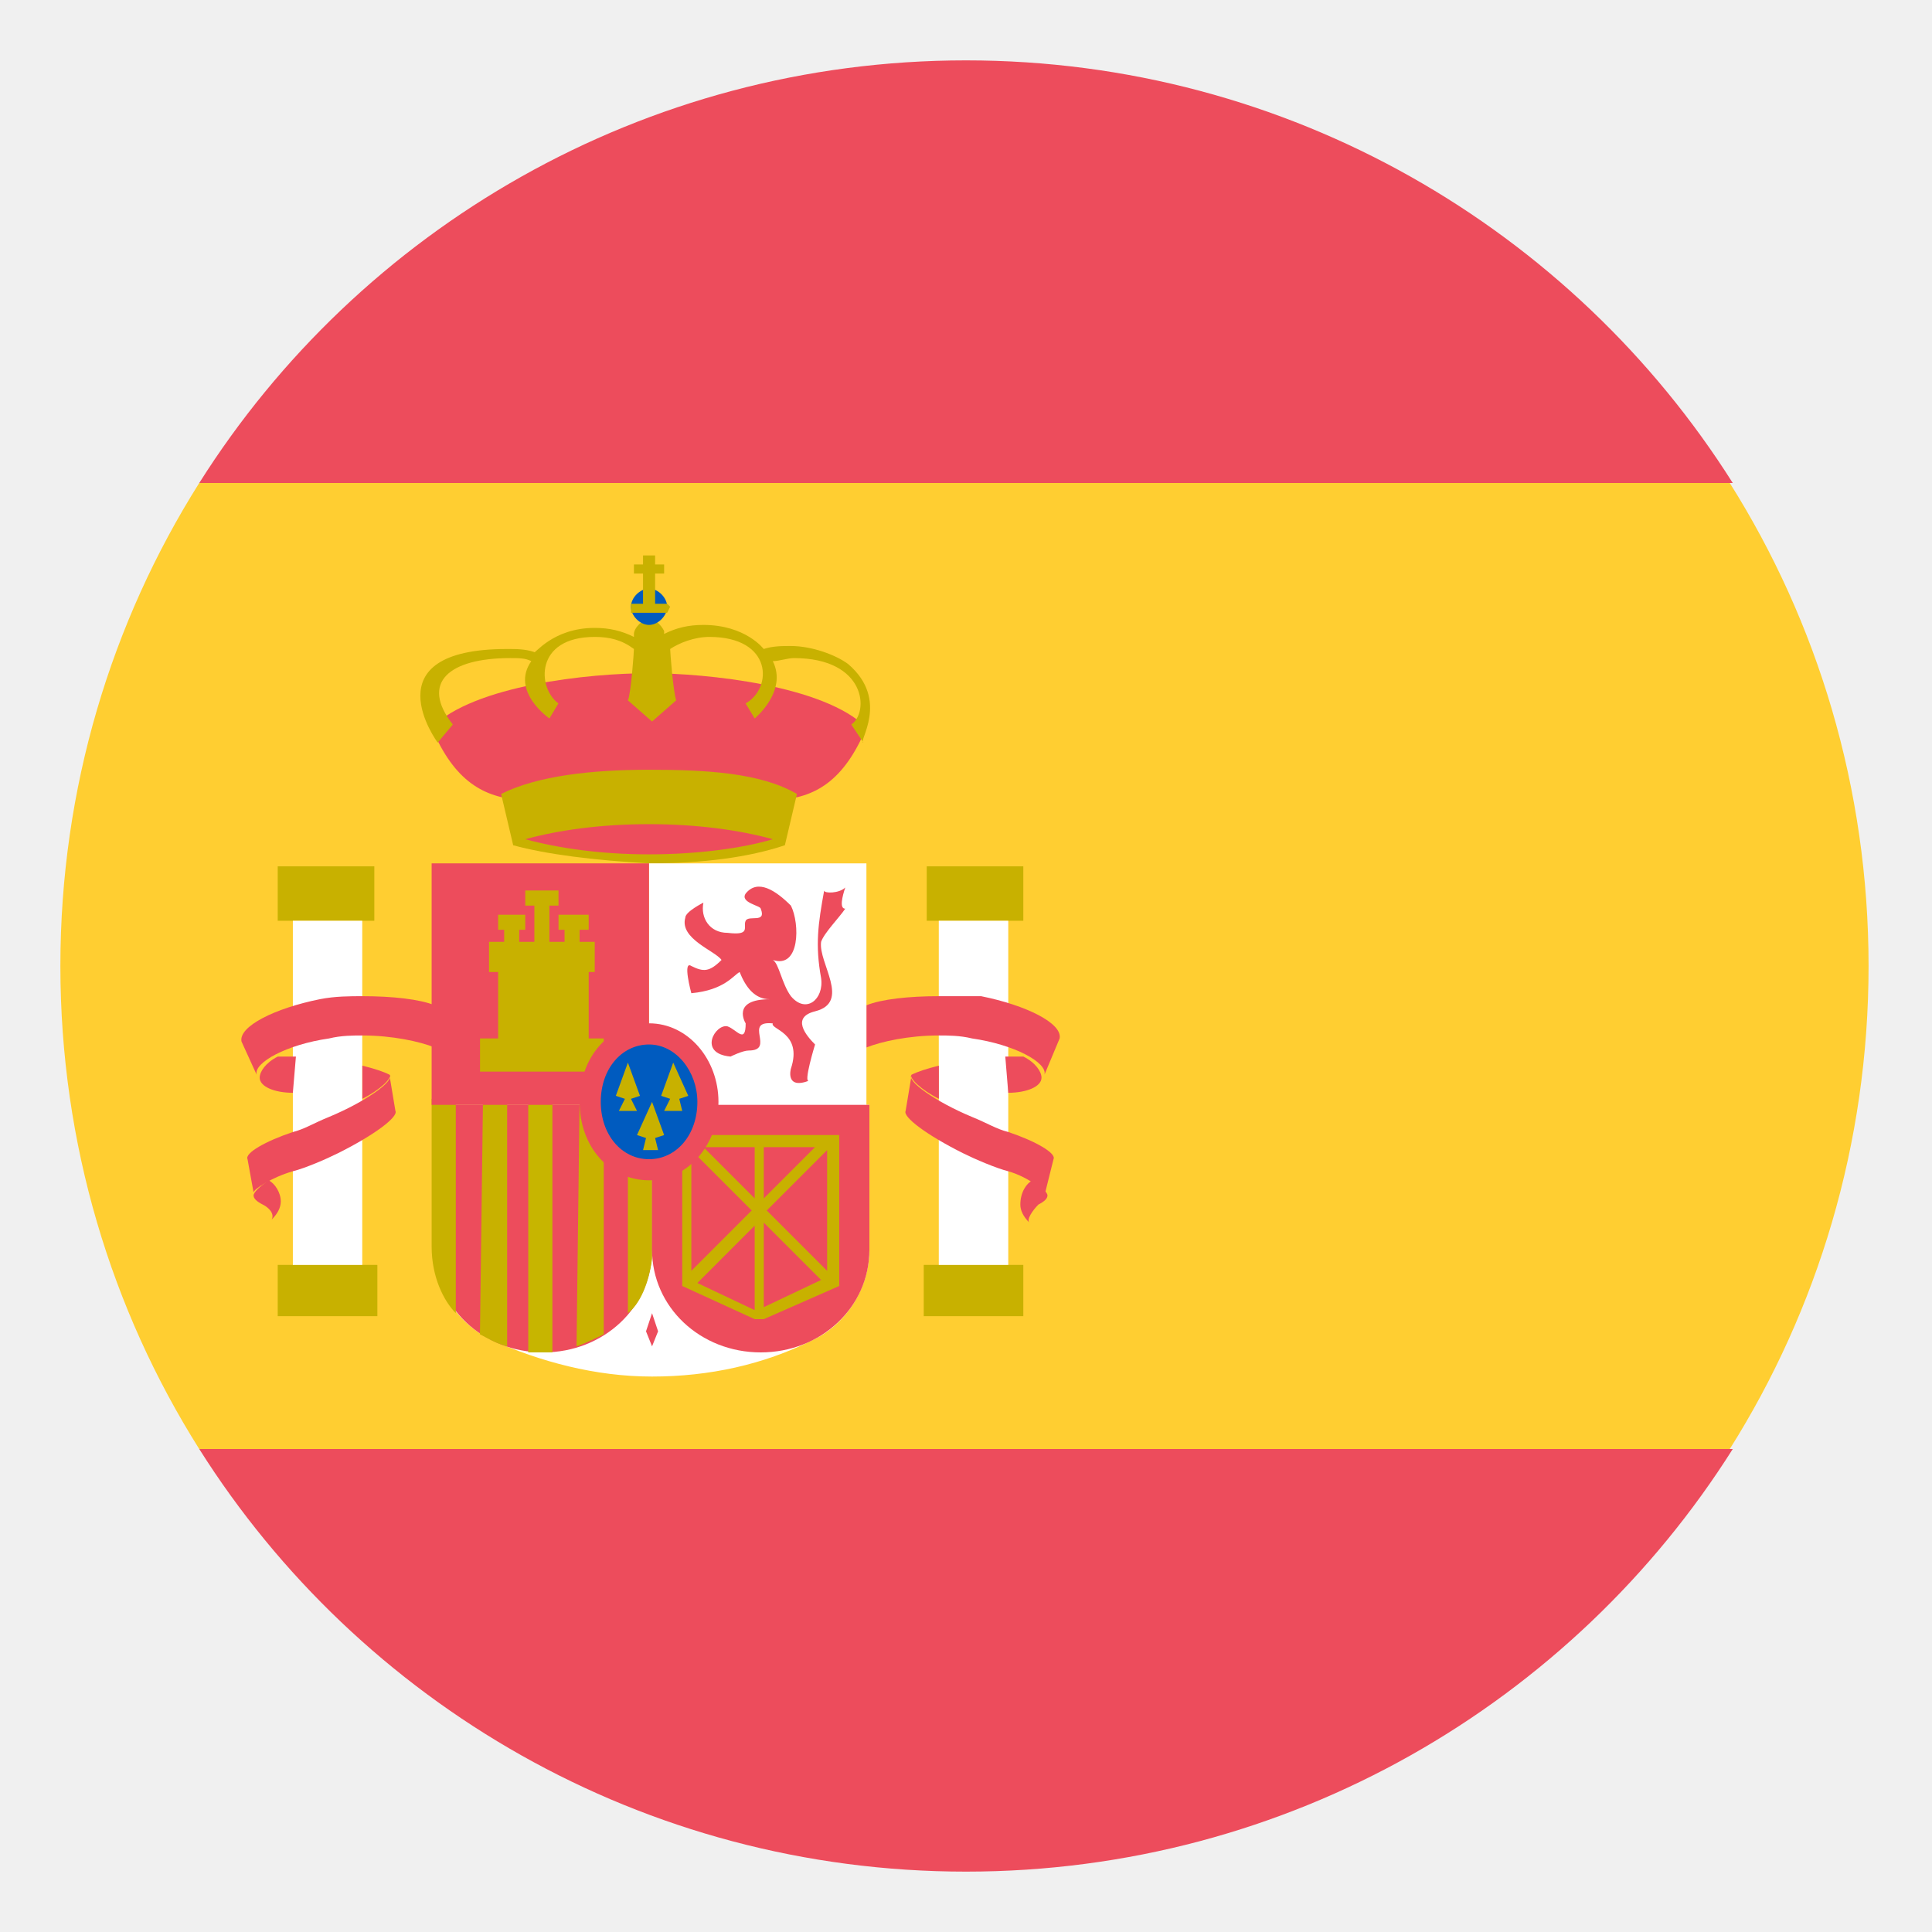
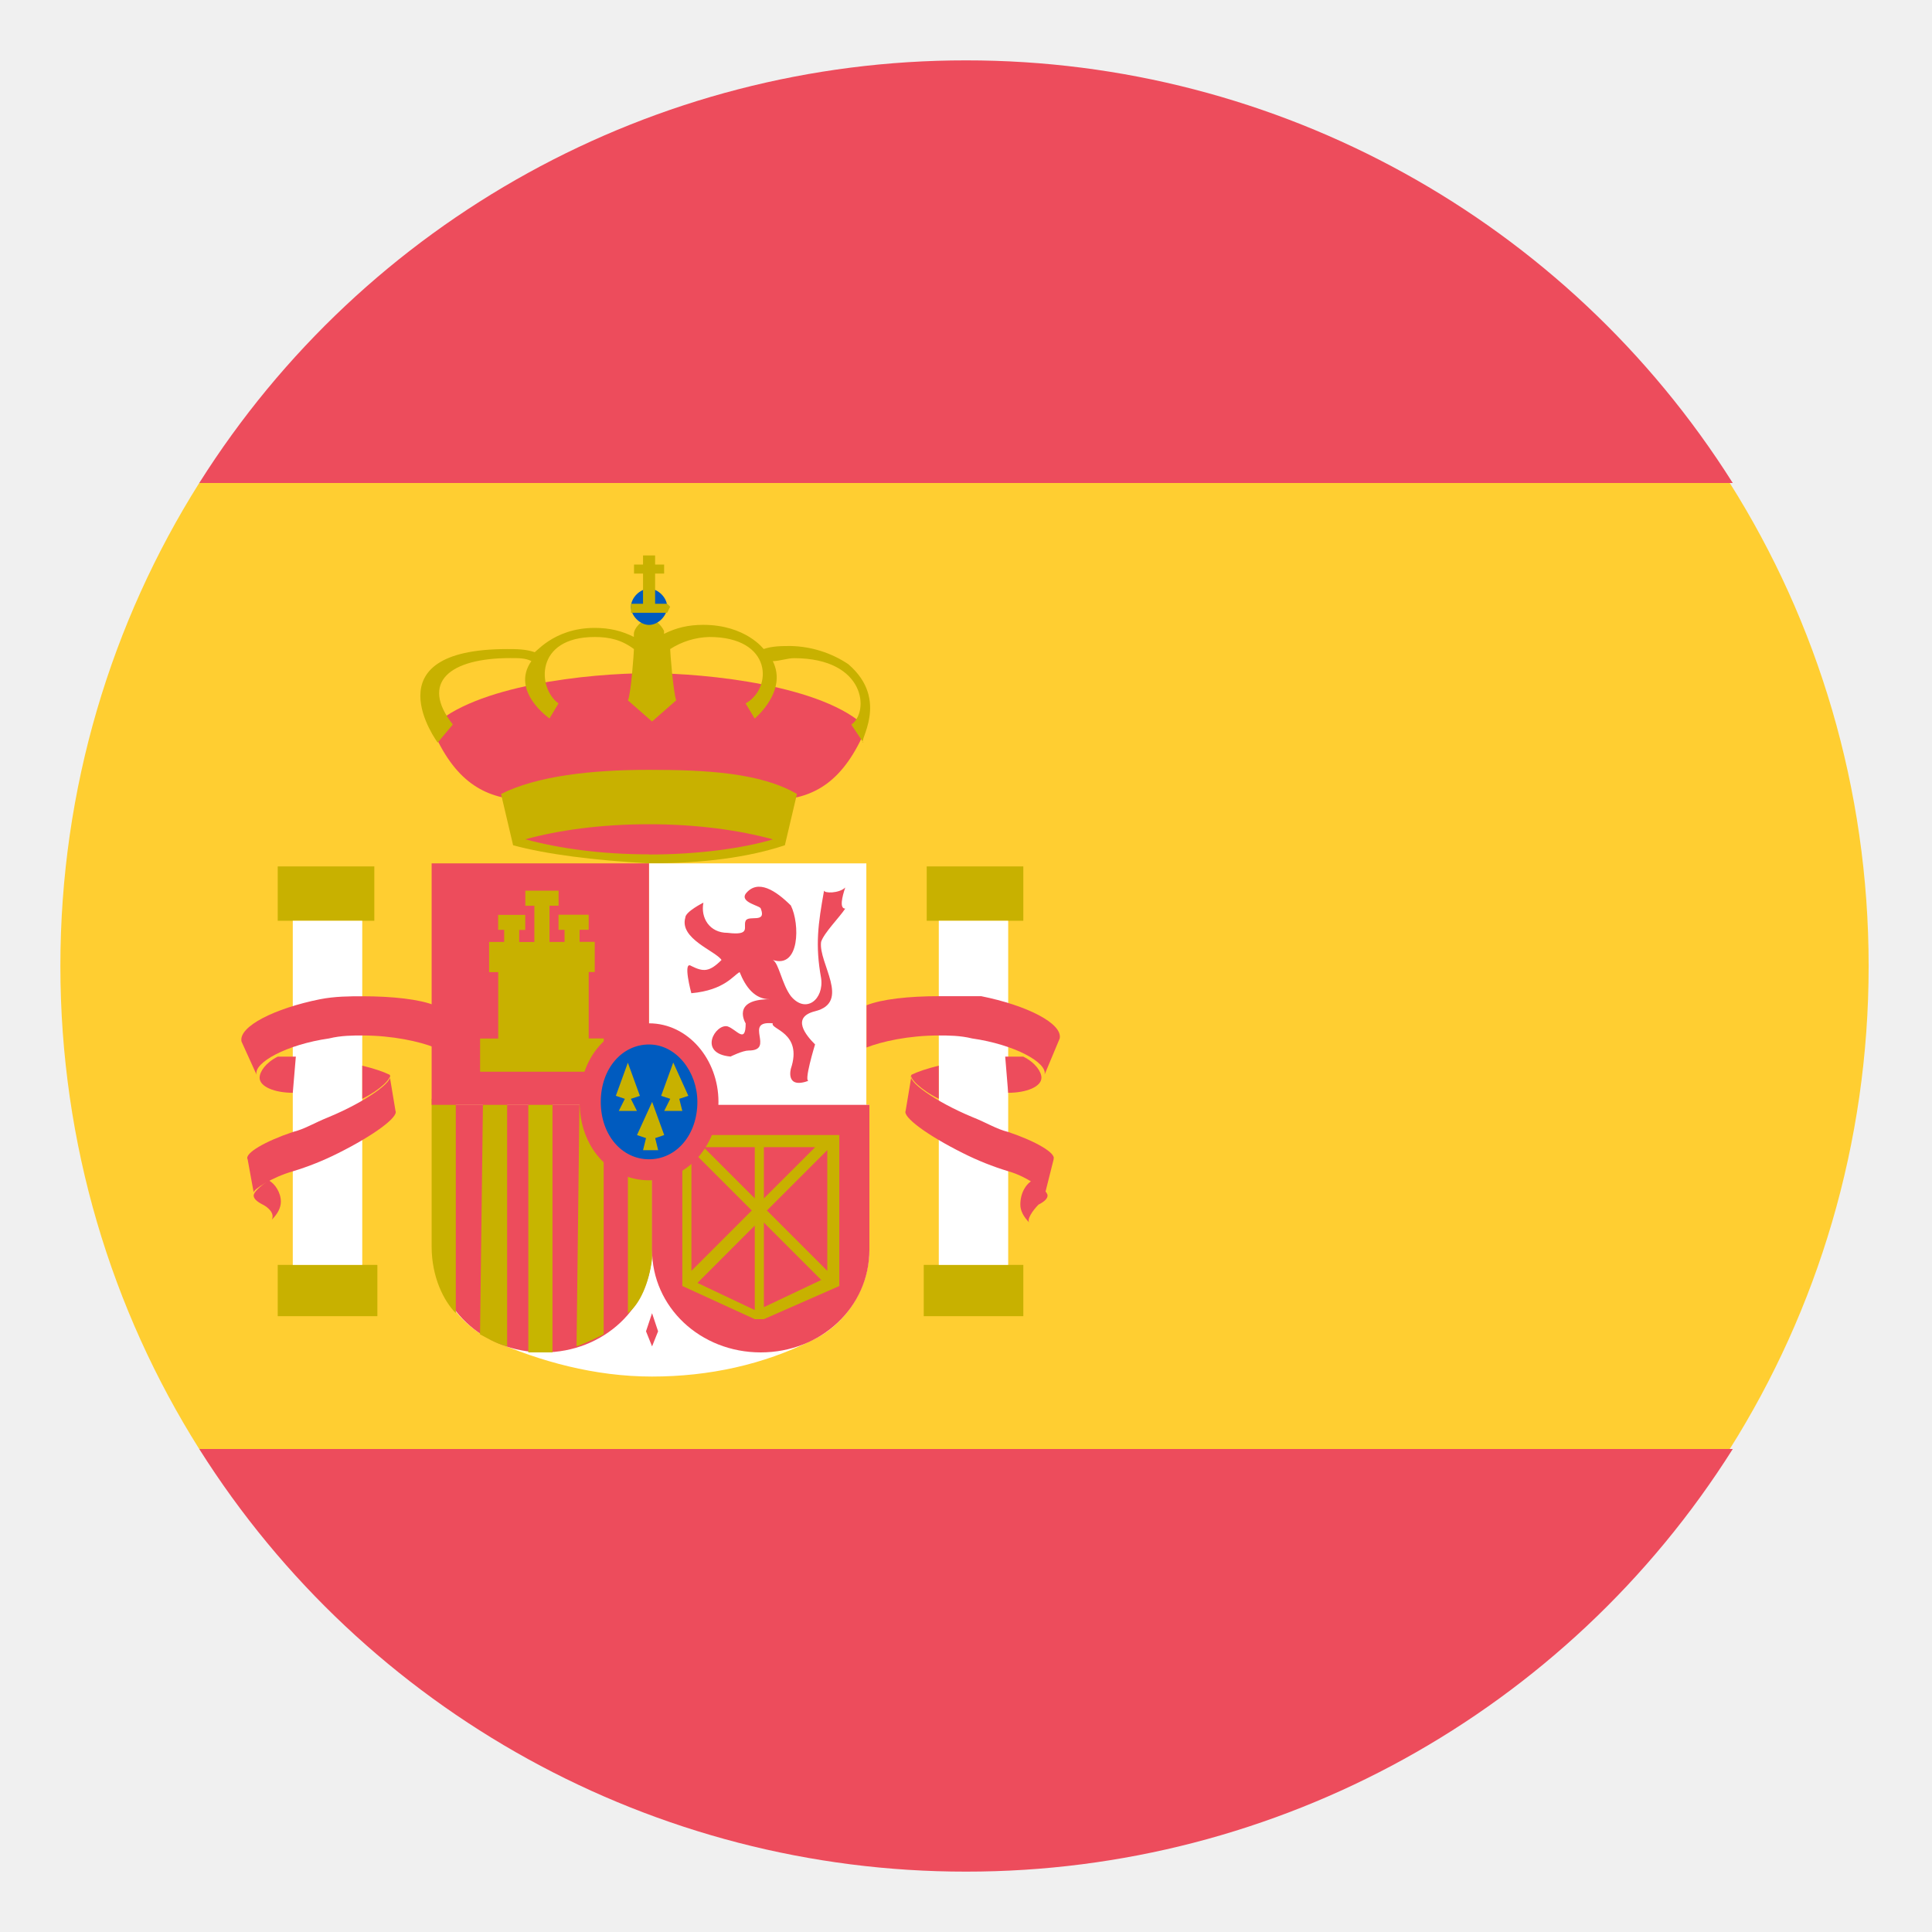
- <svg xmlns="http://www.w3.org/2000/svg" width="24" height="24" viewBox="0 0 24 24" fill="none">
-   <path d="M0.75 12C0.75 14.213 1.387 16.275 2.475 18H21.488C22.575 16.275 23.212 14.213 23.212 12C23.212 9.787 22.575 7.725 21.488 6H2.475C1.387 7.725 0.75 9.787 0.75 12Z" fill="#FFCE31" />
-   <path d="M21.525 6C19.537 2.85 16.012 0.75 12 0.75C7.987 0.75 4.462 2.85 2.475 6H21.525ZM2.475 18C4.462 21.15 7.987 23.25 12 23.25C16.012 23.25 19.537 21.15 21.525 18H2.475Z" fill="#ED4C5C" />
-   <path d="M3.45 10.762H4.65V11.438H3.45V10.762ZM3.45 15.713H4.688V16.35H3.45V15.713Z" fill="#C8B100" />
-   <path d="M3.338 14.663C3.225 14.738 3.15 14.813 3.15 14.85C3.15 14.888 3.188 14.925 3.263 14.963C3.338 15 3.413 15.075 3.375 15.15C3.45 15.075 3.488 15 3.488 14.925C3.488 14.813 3.413 14.7 3.338 14.663" fill="#ED4C5C" />
-   <path d="M3.638 11.438H4.5V15.713H3.638V11.438Z" fill="white" />
-   <path d="M5.4 13.012C5.213 12.938 4.875 12.863 4.5 12.863C4.388 12.863 4.238 12.863 4.088 12.9C3.563 12.975 3.15 13.2 3.188 13.35L3 12.938C2.963 12.75 3.413 12.525 3.975 12.412C4.163 12.375 4.35 12.375 4.5 12.375C4.875 12.375 5.213 12.412 5.4 12.488V13.012" fill="#ED4C5C" />
-   <path d="M3.638 13.575C3.413 13.575 3.226 13.5 3.226 13.387C3.226 13.312 3.301 13.2 3.451 13.125H3.676L3.638 13.575ZM4.501 13.238C4.651 13.275 4.763 13.312 4.838 13.35C4.876 13.387 4.726 13.537 4.501 13.65V13.238" fill="#ED4C5C" />
-   <path d="M3.075 14.4C3.037 14.325 3.3 14.175 3.637 14.063C3.787 14.025 3.9 13.95 4.087 13.875C4.537 13.688 4.912 13.425 4.837 13.35L4.912 13.8C4.95 13.875 4.65 14.1 4.2 14.325C4.05 14.4 3.787 14.513 3.637 14.55C3.375 14.625 3.15 14.775 3.15 14.813L3.075 14.4" fill="#ED4C5C" />
-   <path d="M11.512 10.762H12.712V11.438H11.512V10.762ZM11.475 15.713H12.712V16.35H11.475V15.713Z" fill="#C8B100" />
-   <path d="M12.825 14.663C12.937 14.738 13.012 14.813 13.012 14.85C13.012 14.888 12.975 14.925 12.9 14.963C12.825 15.038 12.75 15.15 12.787 15.188C12.712 15.113 12.675 15.038 12.675 14.963C12.675 14.813 12.75 14.7 12.825 14.663" fill="#ED4C5C" />
-   <path d="M11.662 11.438H12.525V15.713H11.662V11.438Z" fill="white" />
-   <path d="M10.763 13.012C10.95 12.938 11.288 12.863 11.663 12.863C11.775 12.863 11.925 12.863 12.075 12.9C12.6 12.975 13.013 13.2 12.975 13.35L13.163 12.9C13.2 12.713 12.75 12.488 12.188 12.375H11.663C11.288 12.375 10.95 12.412 10.763 12.488V13.012" fill="#ED4C5C" />
-   <path d="M12.525 13.575C12.75 13.575 12.938 13.5 12.938 13.387C12.938 13.312 12.863 13.2 12.713 13.125H12.488L12.525 13.575ZM11.663 13.238C11.513 13.275 11.4 13.312 11.325 13.35C11.288 13.387 11.438 13.537 11.663 13.65V13.238" fill="#ED4C5C" />
-   <path d="M13.087 14.4C13.125 14.325 12.862 14.175 12.525 14.062C12.375 14.025 12.262 13.95 12.075 13.875C11.625 13.688 11.25 13.425 11.325 13.35L11.25 13.8C11.212 13.875 11.512 14.1 11.962 14.325C12.112 14.4 12.375 14.512 12.525 14.55C12.787 14.625 13.012 14.812 12.975 14.85L13.087 14.4V14.4ZM8.062 8.363C8.775 8.363 10.237 8.513 10.762 9.038C10.2 10.387 9.3 9.825 8.062 9.825C6.862 9.825 5.925 10.387 5.362 9.038C5.887 8.513 7.312 8.363 8.062 8.363Z" fill="#ED4C5C" />
-   <path d="M9.9 9.863C9.45 9.6 8.775 9.562 8.062 9.562C7.35 9.562 6.675 9.637 6.225 9.863L6.375 10.5C6.787 10.613 7.387 10.688 8.062 10.725C8.737 10.725 9.3 10.65 9.75 10.5L9.9 9.863ZM10.537 8.25C10.387 8.137 10.087 8.025 9.825 8.025C9.712 8.025 9.6 8.025 9.487 8.062C9.487 8.062 9.262 7.763 8.737 7.763C8.55 7.763 8.4 7.8 8.25 7.875V7.838C8.212 7.763 8.137 7.688 8.062 7.688C7.987 7.688 7.875 7.8 7.875 7.875V7.912C7.725 7.838 7.575 7.8 7.387 7.8C6.862 7.8 6.637 8.137 6.637 8.1C6.525 8.062 6.412 8.062 6.3 8.062C4.575 8.062 5.437 9.225 5.437 9.225L5.625 9C5.212 8.475 5.587 8.175 6.337 8.175C6.45 8.175 6.525 8.175 6.6 8.213C6.337 8.588 6.825 8.925 6.825 8.925L6.937 8.738C6.675 8.55 6.637 7.912 7.387 7.912C7.575 7.912 7.725 7.95 7.875 8.062C7.875 8.1 7.837 8.625 7.8 8.7L8.1 8.963L8.4 8.7C8.362 8.588 8.325 8.1 8.325 8.062C8.437 7.987 8.625 7.912 8.812 7.912C9.6 7.912 9.6 8.55 9.262 8.738L9.375 8.925C9.375 8.925 9.787 8.588 9.6 8.213C9.675 8.213 9.787 8.175 9.862 8.175C10.762 8.175 10.8 8.85 10.575 9L10.725 9.225C10.65 9.225 11.062 8.7 10.537 8.25" fill="#C8B100" />
-   <path d="M7.838 7.537C7.838 7.425 7.95 7.312 8.063 7.312C8.175 7.312 8.288 7.425 8.288 7.537C8.288 7.65 8.175 7.763 8.063 7.763C7.95 7.763 7.838 7.65 7.838 7.537Z" fill="#005BBF" />
-   <path d="M7.988 6.9V7.012H7.875V7.125H7.988V7.5H7.838V7.612H8.288L8.325 7.537L8.288 7.5H8.138V7.125H8.25V7.012H8.138V6.9H7.988Z" fill="#C8B100" />
-   <path d="M8.063 10.613C7.463 10.613 6.938 10.537 6.525 10.425C6.938 10.312 7.463 10.238 8.063 10.238C8.663 10.238 9.188 10.312 9.6 10.425C9.225 10.537 8.663 10.613 8.063 10.613Z" fill="#ED4C5C" />
-   <path d="M8.1 17.1C7.388 17.1 6.713 16.913 6.113 16.65C5.663 16.425 5.4 16.013 5.4 15.525V13.725H10.8V15.525C10.8 16.013 10.5 16.463 10.088 16.65C9.488 16.95 8.813 17.1 8.1 17.1ZM8.063 10.725H10.763V13.725H8.063V10.725Z" fill="white" />
-   <path d="M8.1 15.525C8.1 16.238 7.5 16.8 6.75 16.8C6 16.8 5.4 16.238 5.4 15.525V13.725H8.1V15.525Z" fill="#ED4C5C" />
-   <path d="M5.962 16.575C6.037 16.612 6.15 16.687 6.3 16.725V13.65H6L5.962 16.575ZM5.362 15.487C5.362 15.862 5.512 16.162 5.662 16.312V13.65H5.362V15.487Z" fill="#C8B100" />
-   <path d="M6.562 16.8H6.862V13.65H6.562V16.8Z" fill="#C7B500" />
-   <path d="M7.162 16.725C7.275 16.687 7.425 16.612 7.5 16.575V13.65H7.2L7.162 16.725" fill="#C8B100" />
-   <path d="M5.362 10.725H8.062V13.725H5.362V10.725Z" fill="#ED4C5C" />
-   <path d="M7.8 16.312C7.95 16.2 8.062 15.938 8.1 15.637V13.688H7.8V16.312Z" fill="#C8B100" />
-   <path d="M10.8 13.725V15.525C10.8 16.238 10.2 16.8 9.45 16.8C8.7 16.8 8.1 16.238 8.1 15.525V13.725H10.8V13.725ZM9.825 11.25C9.938 11.475 9.938 12.038 9.6 11.925C9.675 11.963 9.713 12.225 9.825 12.375C10.013 12.6 10.238 12.413 10.2 12.15C10.125 11.738 10.163 11.475 10.238 11.063C10.238 11.1 10.425 11.1 10.5 11.025C10.463 11.138 10.425 11.288 10.5 11.288C10.425 11.4 10.238 11.588 10.2 11.7C10.163 11.963 10.575 12.45 10.125 12.563C9.825 12.638 10.013 12.863 10.125 12.975C10.125 12.975 9.975 13.463 10.05 13.425C9.75 13.538 9.825 13.275 9.825 13.275C9.975 12.825 9.563 12.788 9.6 12.713C9.225 12.675 9.638 13.05 9.3 13.05C9.225 13.05 9.075 13.125 9.075 13.125C8.663 13.088 8.888 12.713 9.038 12.75C9.15 12.788 9.263 12.975 9.263 12.713C9.263 12.713 9.075 12.413 9.563 12.413C9.375 12.413 9.263 12.263 9.188 12.075C9.113 12.113 9 12.3 8.588 12.338C8.588 12.338 8.475 11.925 8.588 12C8.738 12.075 8.813 12.075 8.963 11.925C8.888 11.813 8.438 11.663 8.513 11.4C8.513 11.325 8.738 11.213 8.738 11.213C8.7 11.4 8.813 11.588 9.038 11.588C9.338 11.625 9.225 11.513 9.263 11.438C9.3 11.363 9.525 11.475 9.45 11.288C9.45 11.25 9.188 11.213 9.263 11.1C9.413 10.913 9.638 11.063 9.825 11.25V11.25ZM8.1 16.725L8.025 16.538L8.1 16.313L8.175 16.538L8.1 16.725Z" fill="#ED4C5C" />
-   <path d="M6.188 11.363V11.55H6.263V11.7H6.075V12.075H6.188V12.9H5.963V13.312H7.5V12.9H7.313V12.075H7.388V11.7H7.2V11.55H7.313V11.363H6.938V11.55H7.013V11.7H6.825V11.25H6.938V11.062H6.525V11.25H6.638V11.7H6.45V11.55H6.525V11.363H6.188ZM10.425 15.975V14.1H8.475V15.975L9.375 16.387H9.488L10.425 15.975ZM9.375 14.25V14.887L8.738 14.25H9.375ZM8.588 14.287L9.338 15.037L8.588 15.787V14.287ZM8.663 15.938L9.375 15.225V16.275L8.663 15.938ZM9.488 16.238V15.188L10.2 15.9L9.488 16.238ZM10.275 15.787L9.525 15.037L10.275 14.287V15.787ZM9.488 14.25H10.125L9.488 14.887V14.25Z" fill="#C8B100" />
-   <path d="M7.2 13.687C7.2 13.125 7.575 12.712 8.063 12.712C8.55 12.712 8.925 13.162 8.925 13.687C8.925 14.212 8.55 14.662 8.063 14.662C7.575 14.662 7.2 14.25 7.2 13.687Z" fill="#ED4C5C" />
-   <path d="M7.463 13.688C7.463 13.275 7.725 12.975 8.063 12.975C8.4 12.975 8.663 13.313 8.663 13.688C8.663 14.1 8.4 14.4 8.063 14.4C7.725 14.4 7.463 14.1 7.463 13.688Z" fill="#005BBF" />
-   <path d="M7.8 13.2L7.65 13.613L7.763 13.65L7.688 13.8H7.913L7.838 13.65L7.95 13.613L7.8 13.2V13.2ZM8.363 13.2L8.213 13.613L8.325 13.65L8.25 13.8H8.475L8.438 13.65L8.55 13.613L8.363 13.2V13.2ZM8.1 13.688L7.913 14.1L8.025 14.137L7.988 14.287H8.175L8.138 14.137L8.25 14.1L8.1 13.688Z" fill="#C8B100" />
+ <svg xmlns="http://www.w3.org/2000/svg" width="24" height="24" fill="none">
+   <style>.B{fill:#ed4c5c}.C{fill:#c8b100}</style>
+   <path d="M.75 12c0 2.213.638 4.275 1.725 6h19.013c1.087-1.725 1.725-3.787 1.725-6s-.637-4.275-1.725-6H2.475C1.388 7.725.75 9.788.75 12z" fill="#ffce31" />
+   <path d="M21.525 6A11.25 11.25 0 0 0 12 .75 11.25 11.25 0 0 0 2.475 6h19.05zM2.475 18A11.25 11.25 0 0 0 12 23.25 11.25 11.25 0 0 0 21.525 18H2.475z" class="B" />
+   <path d="M3.45 10.763h1.2v.675h-1.2v-.675zm0 4.95h1.238v.637H3.45v-.637z" class="C" />
+   <path d="M3.338 14.663c-.112.075-.187.15-.187.188s.038.075.113.113.15.113.112.188c.075-.075.113-.15.113-.225 0-.113-.075-.225-.15-.263" class="B" />
+   <path d="M3.638 11.438H4.5v4.275h-.863v-4.275z" fill="#fff" />
+   <g class="B">
+     <path d="M5.4 13.013c-.187-.075-.525-.15-.9-.15-.112 0-.263 0-.413.037-.525.075-.937.3-.9.45L3 12.938c-.038-.187.412-.412.975-.525.188-.037.375-.037.525-.037.375 0 .712.037.9.113v.525" />
+     <path d="M3.638 13.575c-.225 0-.413-.075-.413-.187 0-.075.075-.187.225-.262h.225l-.038.45zm.862-.337c.15.037.263.075.338.112.037.037-.112.188-.338.3v-.412" />
+     <path d="M3.075 14.4c-.038-.075.225-.225.563-.338.15-.037.262-.112.45-.187.45-.187.825-.45.75-.525l.075.45c.038.075-.262.3-.712.525a3.52 3.52 0 0 1-.562.225c-.263.075-.488.225-.488.262l-.075-.412" />
+   </g>
+   <path d="M11.512 10.763h1.2v.675h-1.2v-.675zm-.037 4.95h1.237v.637h-1.237v-.637z" class="C" />
+   <path d="M12.825 14.663c.113.075.188.15.188.188s-.037.075-.112.113c-.075.075-.15.188-.113.225-.075-.075-.113-.15-.113-.225 0-.15.075-.262.15-.3" class="B" />
+   <path d="M11.662 11.438h.862v4.275h-.862v-4.275z" fill="#fff" />
+   <g class="B">
+     <path d="M10.763 13.013c.188-.075.525-.15.9-.15.113 0 .263 0 .413.037.525.075.938.3.9.45l.188-.45c.038-.187-.412-.412-.975-.525h-.525c-.375 0-.712.037-.9.113v.525" />
+     <path d="M12.525 13.575c.225 0 .412-.075.412-.187 0-.075-.075-.187-.225-.262h-.225l.037.45zm-.863-.337c-.15.037-.262.075-.337.112-.038.037.112.188.337.3v-.412" />
+     <path d="M13.087 14.4c.037-.075-.225-.225-.562-.338-.15-.037-.263-.113-.45-.187-.45-.187-.825-.45-.75-.525l-.075.45c-.037.075.262.3.713.525a3.52 3.52 0 0 0 .563.225c.262.075.487.262.45.3l.113-.45h0zM8.062 8.363c.713 0 2.175.15 2.7.675-.562 1.35-1.463.787-2.7.787-1.2 0-2.137.562-2.7-.787.525-.525 1.95-.675 2.7-.675z" />
+   </g>
+   <path d="M9.9 9.863c-.45-.263-1.125-.3-1.838-.3s-1.388.075-1.838.3l.15.637c.413.113 1.013.188 1.688.225.675 0 1.237-.075 1.688-.225l.15-.637zm.637-1.613a1.34 1.34 0 0 0-.713-.225c-.112 0-.225 0-.338.037 0 0-.225-.3-.75-.3-.187 0-.337.037-.487.112v-.037c-.037-.075-.113-.15-.187-.15s-.188.112-.188.188v.037c-.15-.075-.3-.112-.487-.112-.525 0-.75.337-.75.3-.112-.037-.225-.037-.337-.037-1.725 0-.863 1.162-.863 1.162L5.625 9c-.412-.525-.037-.825.713-.825.112 0 .188 0 .263.037-.263.375.225.713.225.713l.112-.187c-.262-.187-.3-.825.45-.825.188 0 .338.038.487.15 0 .037-.037.563-.075.637l.3.263.3-.263c-.038-.112-.075-.6-.075-.637a.94.94 0 0 1 .487-.15c.787 0 .787.638.45.825l.113.188s.412-.338.225-.713c.075 0 .188-.037.262-.037.9 0 .938.675.713.825l.15.225c-.075 0 .338-.525-.187-.975" class="C" />
+   <path d="M7.838 7.538c0-.112.112-.225.225-.225s.225.112.225.225-.113.225-.225.225-.225-.112-.225-.225z" fill="#005bbf" />
+   <path d="M7.988 6.9v.113h-.112v.112h.112V7.5h-.15v.112h.45l.037-.075-.037-.037h-.15v-.375h.112v-.112h-.112V6.9h-.15z" class="C" />
+   <path d="M8.063 10.613c-.6 0-1.125-.075-1.537-.187.413-.113.938-.187 1.537-.187s1.125.075 1.538.188c-.375.112-.937.188-1.538.188z" class="B" />
+   <path d="M8.1 17.1c-.713 0-1.388-.187-1.988-.45-.45-.225-.713-.637-.713-1.125v-1.8h5.4v1.8c0 .487-.3.937-.713 1.125-.6.3-1.275.45-1.988.45zm-.038-6.375h2.7v3h-2.7v-3z" fill="#fff" />
+   <path d="M8.1 15.525c0 .713-.6 1.275-1.35 1.275s-1.35-.562-1.35-1.275v-1.8h2.7v1.8z" class="B" />
+   <path d="M5.962 16.575c.075.038.188.113.338.15V13.65H6l-.037 2.925zm-.6-1.088c0 .375.15.675.3.825V13.65h-.3v1.837z" class="C" />
+   <path d="M6.563 16.8h.3v-3.15h-.3v3.15z" fill="#c7b500" />
+   <path d="M7.162 16.725c.112-.038.263-.113.337-.15V13.65h-.3l-.037 3.075" class="C" />
+   <path d="M5.362 10.725h2.7v3h-2.7v-3z" class="B" />
+   <path d="M7.8 16.313c.15-.113.263-.375.3-.675v-1.95h-.3v2.625z" class="C" />
+   <path d="M10.8 13.725v1.8c0 .713-.6 1.275-1.35 1.275s-1.35-.562-1.35-1.275v-1.8h2.7 0zm-.975-2.475c.112.225.112.787-.225.675.075.037.112.3.225.45.188.225.413.037.375-.225-.075-.412-.037-.675.037-1.088 0 .037.188.037.263-.037-.038.113-.075.262 0 .262-.075.113-.263.3-.3.413-.037.262.375.75-.075.862-.3.075-.113.3 0 .412 0 0-.15.488-.075.45-.3.112-.225-.15-.225-.15.15-.45-.263-.488-.225-.562-.375-.037.037.338-.3.338-.075 0-.225.075-.225.075-.412-.037-.187-.412-.037-.375.112.037.225.225.225-.037 0 0-.187-.3.3-.3-.187 0-.3-.15-.375-.337-.075.037-.187.225-.6.262 0 0-.112-.412 0-.338.15.075.225.075.375-.075-.075-.113-.525-.263-.45-.525 0-.075.225-.187.225-.187-.037.188.075.375.3.375.3.037.188-.075.225-.15s.262.037.188-.15c0-.037-.263-.075-.187-.187.15-.187.375-.037.563.15h0zM8.1 16.725l-.075-.187.075-.225.075.225-.075.188z" class="B" />
+   <path d="M6.188 11.363v.188h.075v.15h-.187v.375h.113v.825h-.225v.412H7.5V12.9h-.187v-.825h.075V11.7H7.2v-.15h.113v-.187h-.375v.188h.075v.15h-.187v-.45h.113v-.187h-.413v.188h.112v.45H6.45v-.15h.075v-.187h-.337zm4.238 4.612V14.1h-1.95v1.875l.9.412h.113l.938-.412zm-1.05-1.725v.637l-.637-.637h.637zm-.787.037l.75.75-.75.75v-1.5zm.075 1.65l.712-.713v1.05l-.712-.337zm.825.3v-1.05l.713.713-.713.338zm.788-.45l-.75-.75.75-.75v1.5zm-.788-1.537h.638l-.638.637v-.637z" class="C" />
+   <path d="M7.2 13.687c0-.562.375-.975.862-.975s.863.45.863.975-.375.975-.863.975-.862-.412-.862-.975z" class="B" />
+   <path d="M7.463 13.688c0-.412.263-.713.6-.713s.6.338.6.713c0 .412-.263.713-.6.713s-.6-.3-.6-.713z" fill="#005bbf" />
+   <path d="M7.8 13.2l-.15.413.112.037-.075.15h.225l-.075-.15.112-.037-.15-.413h0zm.563 0l-.15.413.113.037-.075.15h.225l-.038-.15.113-.037-.187-.413h0zm-.262.488l-.188.412.112.038-.037.15h.188l-.037-.15.112-.038-.15-.412z" class="C" />
</svg>
